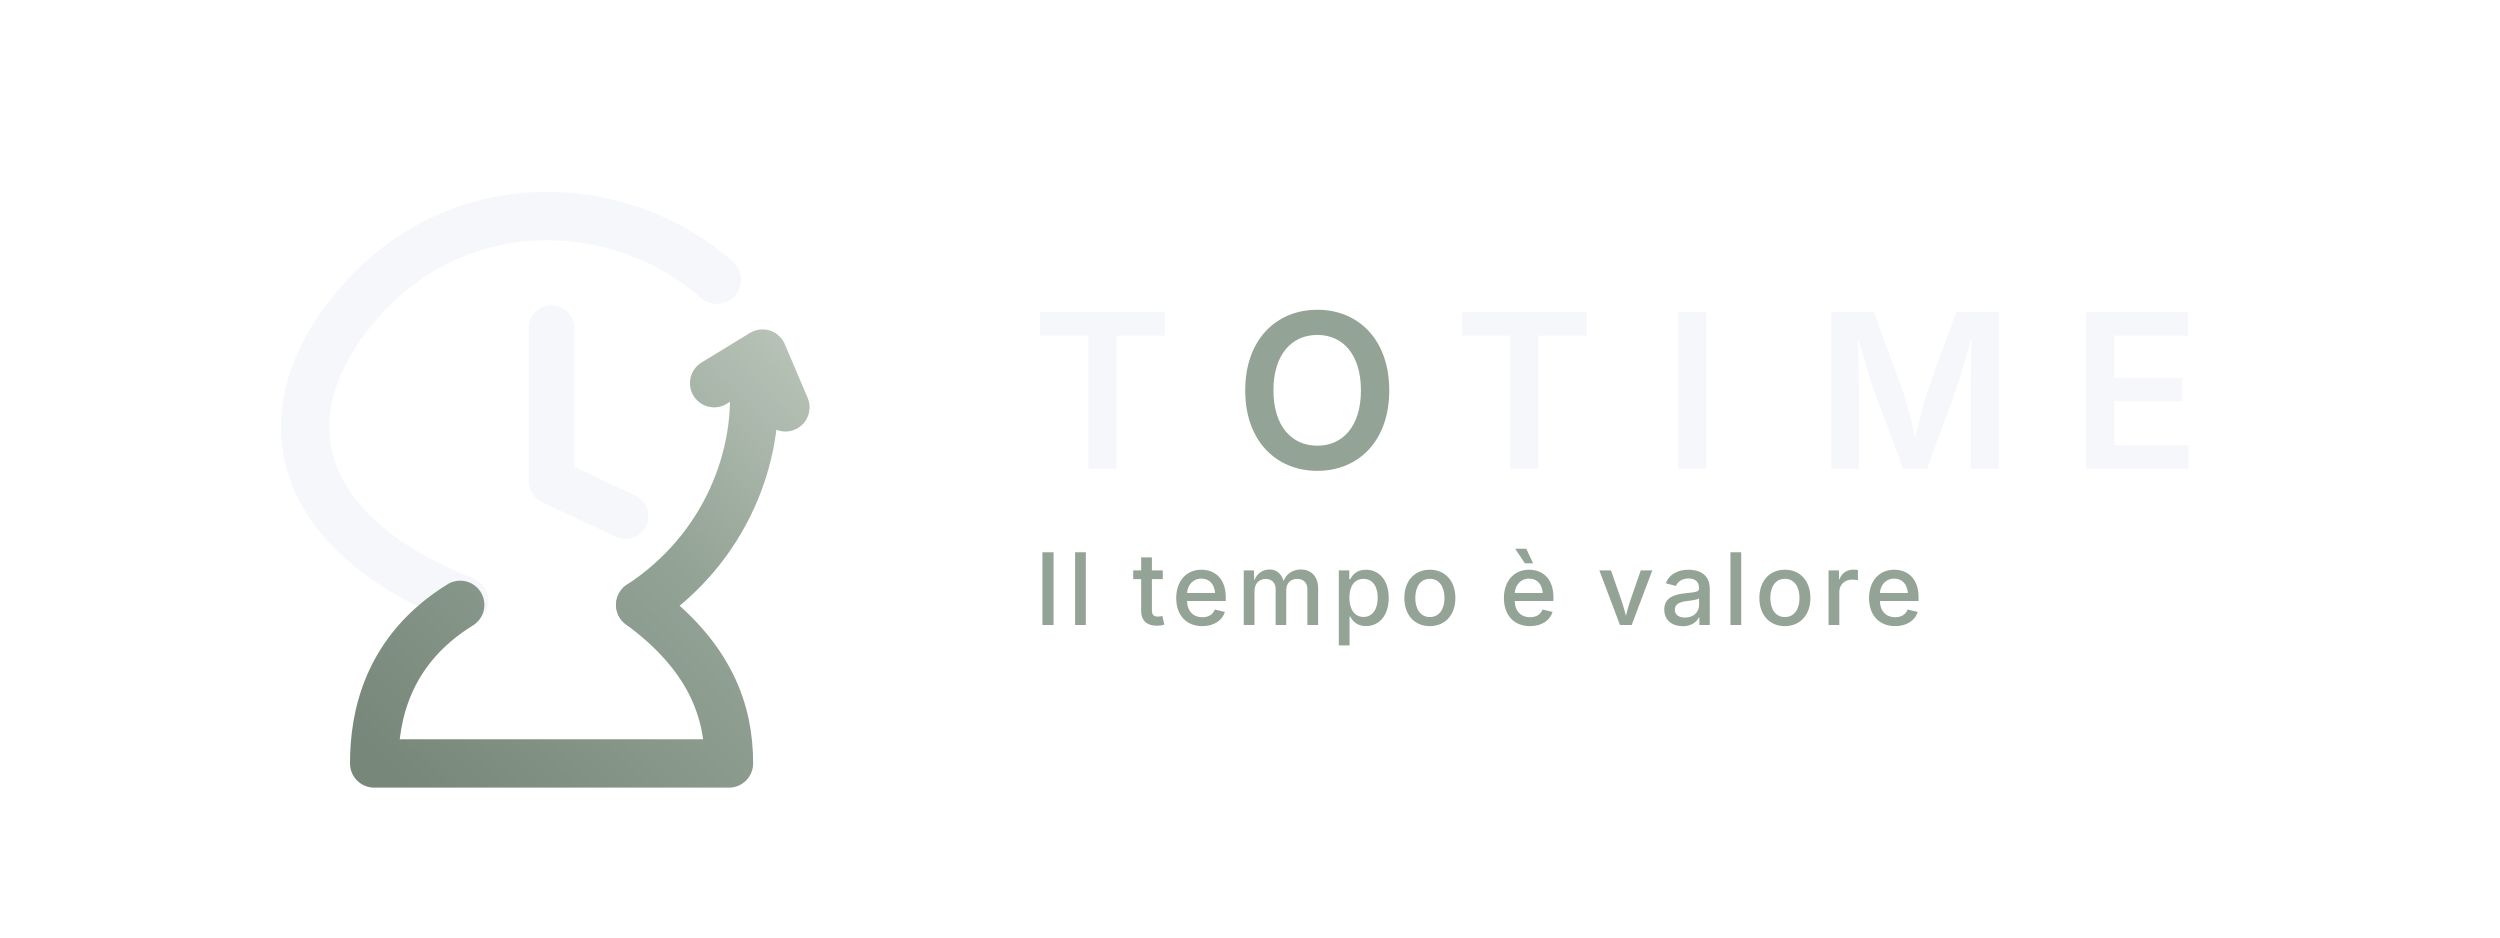
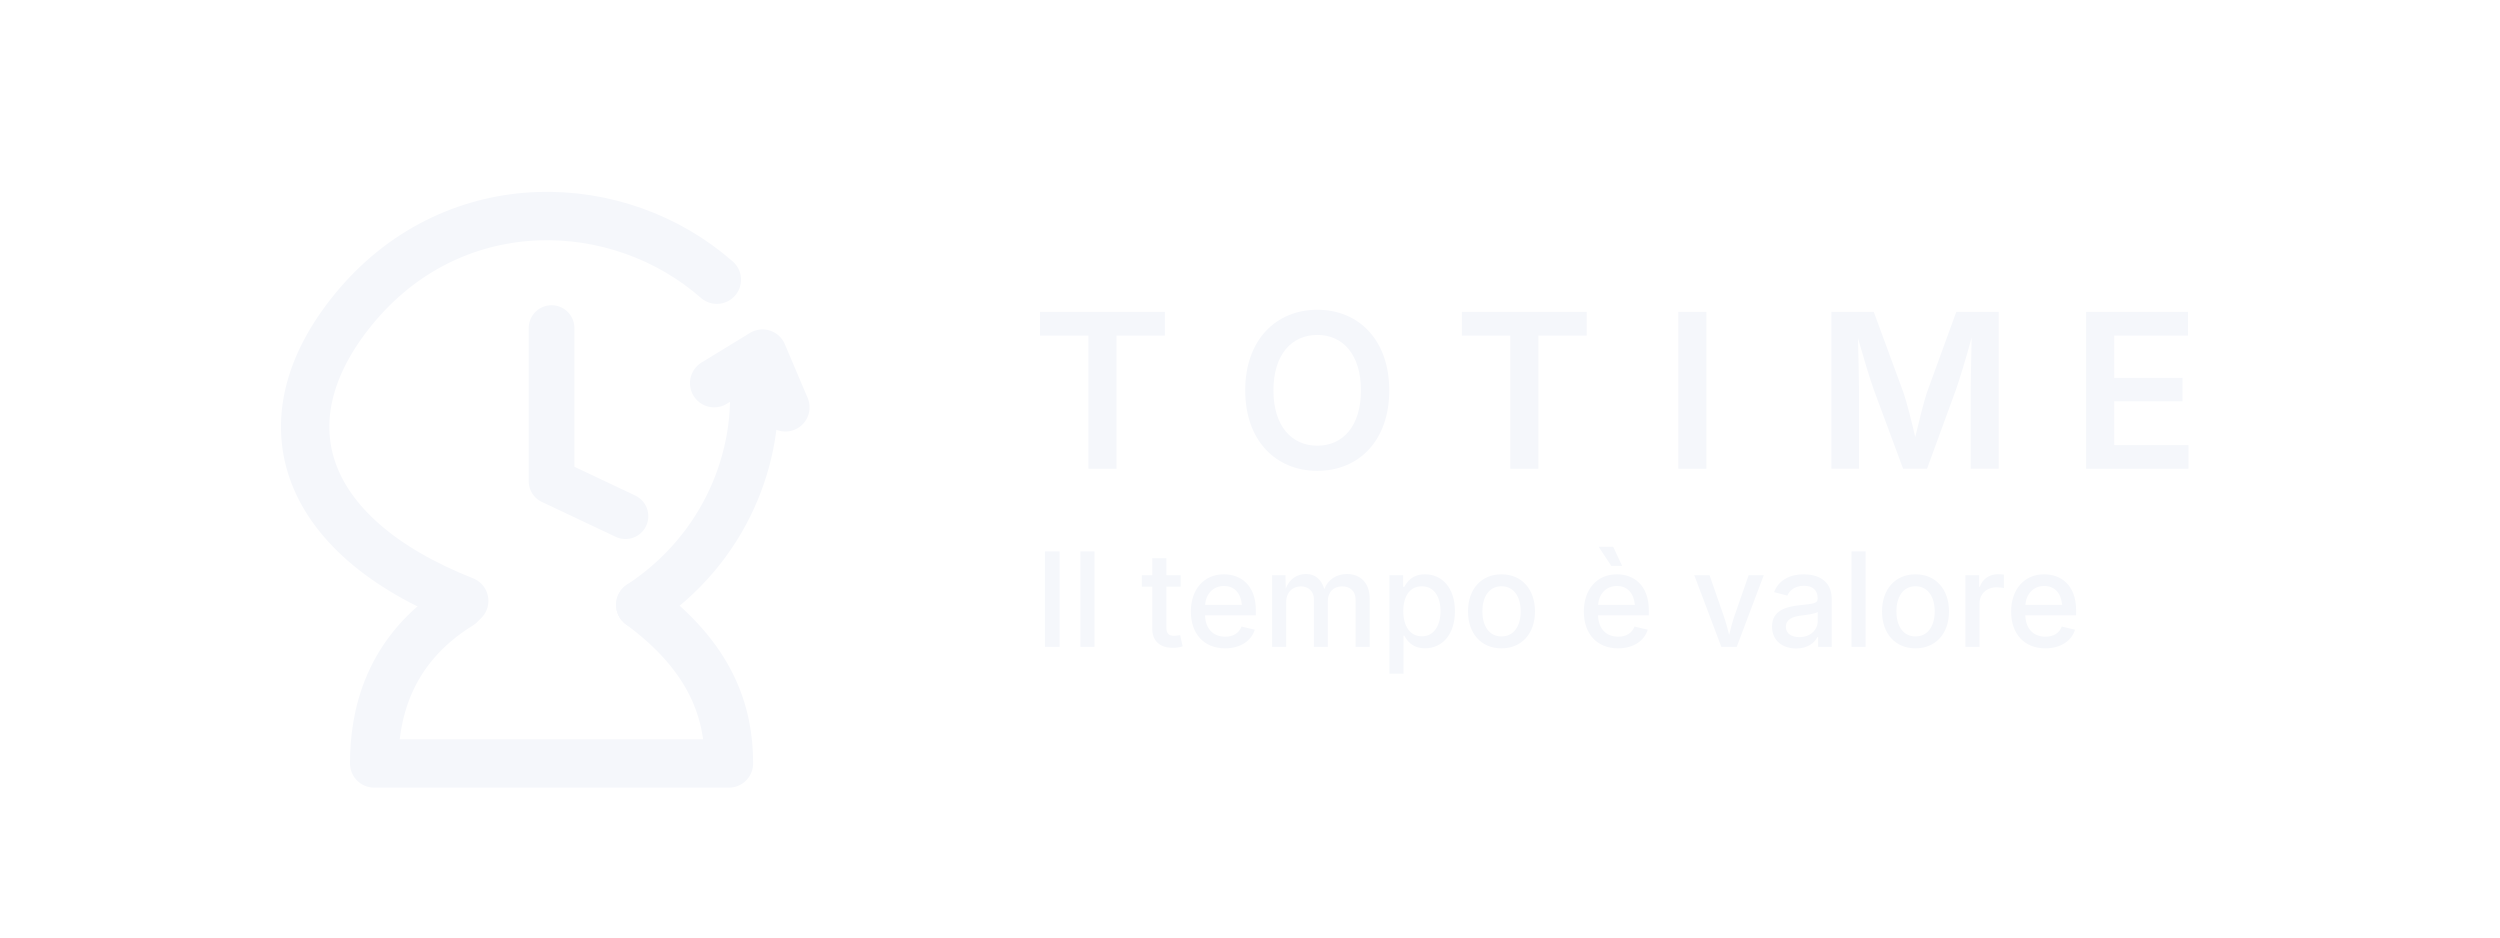
<svg xmlns="http://www.w3.org/2000/svg" width="2400" height="900" viewBox="0 0 1600 600">
  <rect width="1600" height="600" fill="none" />
  <g transform="translate(95,50) scale(0.86)">
    <defs>
      <linearGradient id="sageGrad" x1="165" y1="500" x2="500" y2="160" gradientUnits="userSpaceOnUse">
        <stop offset="0" stop-color="#77887A" />
        <stop offset="0.55" stop-color="#93A395" />
        <stop offset="1" stop-color="#C1CAC0" />
      </linearGradient>
    </defs>
    <g fill="none" stroke-linecap="round" stroke-linejoin="round">
      <path d="M 423 150 C 350 86, 230 82, 156 168 C 84 252, 111 340, 235 389" stroke="#F5F7FB" stroke-width="36" />
-       <path d="M 232 392 C 177 426, 168 476, 168 510 L 432 510 C 432 472, 419 431, 366 392" stroke="url(#sageGrad)" stroke-width="36" />
-       <path d="M 366 392 C 430 350, 456 280, 450 221" stroke="url(#sageGrad)" stroke-width="36" />
-       <path d="M 421 227 L 457 205 L 474 245" stroke="url(#sageGrad)" stroke-width="36" />
+       <path d="M 232 392 C 177 426, 168 476, 168 510 L 432 510 C 432 472, 419 431, 366 392" stroke="#F5F7FB" stroke-width="36" />
+       <path d="M 366 392 C 430 350, 456 280, 450 221" stroke="#F5F7FB" stroke-width="36" />
+       <path d="M 421 227 L 457 205 L 474 245" stroke="#F5F7FB" stroke-width="36" />
      <path d="M 300 186 L 300 300 L 355 326" stroke="#F5F7FB" stroke-width="34" />
    </g>
  </g>
  <g>
    <text x="660" y="300" font-family="Montserrat, Inter, Arial, sans-serif" font-size="138" font-weight="600" fill="#F5F7FB" letter-spacing="0">T</text>
-     <text x="790" y="300" font-family="Montserrat, Inter, Arial, sans-serif" font-size="138" font-weight="600" fill="#93A395" letter-spacing="0">O</text>
+     <text x="790" y="300" font-family="Montserrat, Inter, Arial, sans-serif" font-size="138" font-weight="600" fill="#F5F7FB" letter-spacing="0">O</text>
    <text x="930" y="300" font-family="Montserrat, Inter, Arial, sans-serif" font-size="138" font-weight="600" fill="#F5F7FB" letter-spacing="0">T</text>
    <text x="1064" y="300" font-family="Montserrat, Inter, Arial, sans-serif" font-size="138" font-weight="600" fill="#F5F7FB" letter-spacing="0">I</text>
    <text x="1162" y="300" font-family="Montserrat, Inter, Arial, sans-serif" font-size="138" font-weight="600" fill="#F5F7FB" letter-spacing="0">M</text>
    <text x="1325" y="300" font-family="Montserrat, Inter, Arial, sans-serif" font-size="138" font-weight="600" fill="#F5F7FB" letter-spacing="0">E</text>
-     <text x="662" y="400" font-family="Montserrat, Inter, Arial, sans-serif" font-size="64" font-weight="500" fill="#93A395" letter-spacing="4">Il tempo è valore</text>
+     <text x="662" y="414" font-family="Montserrat, Inter, Arial, sans-serif" font-size="84" font-weight="500" fill="#F5F7FB" letter-spacing="0.5">Il tempo è valore</text>
  </g>
</svg>
